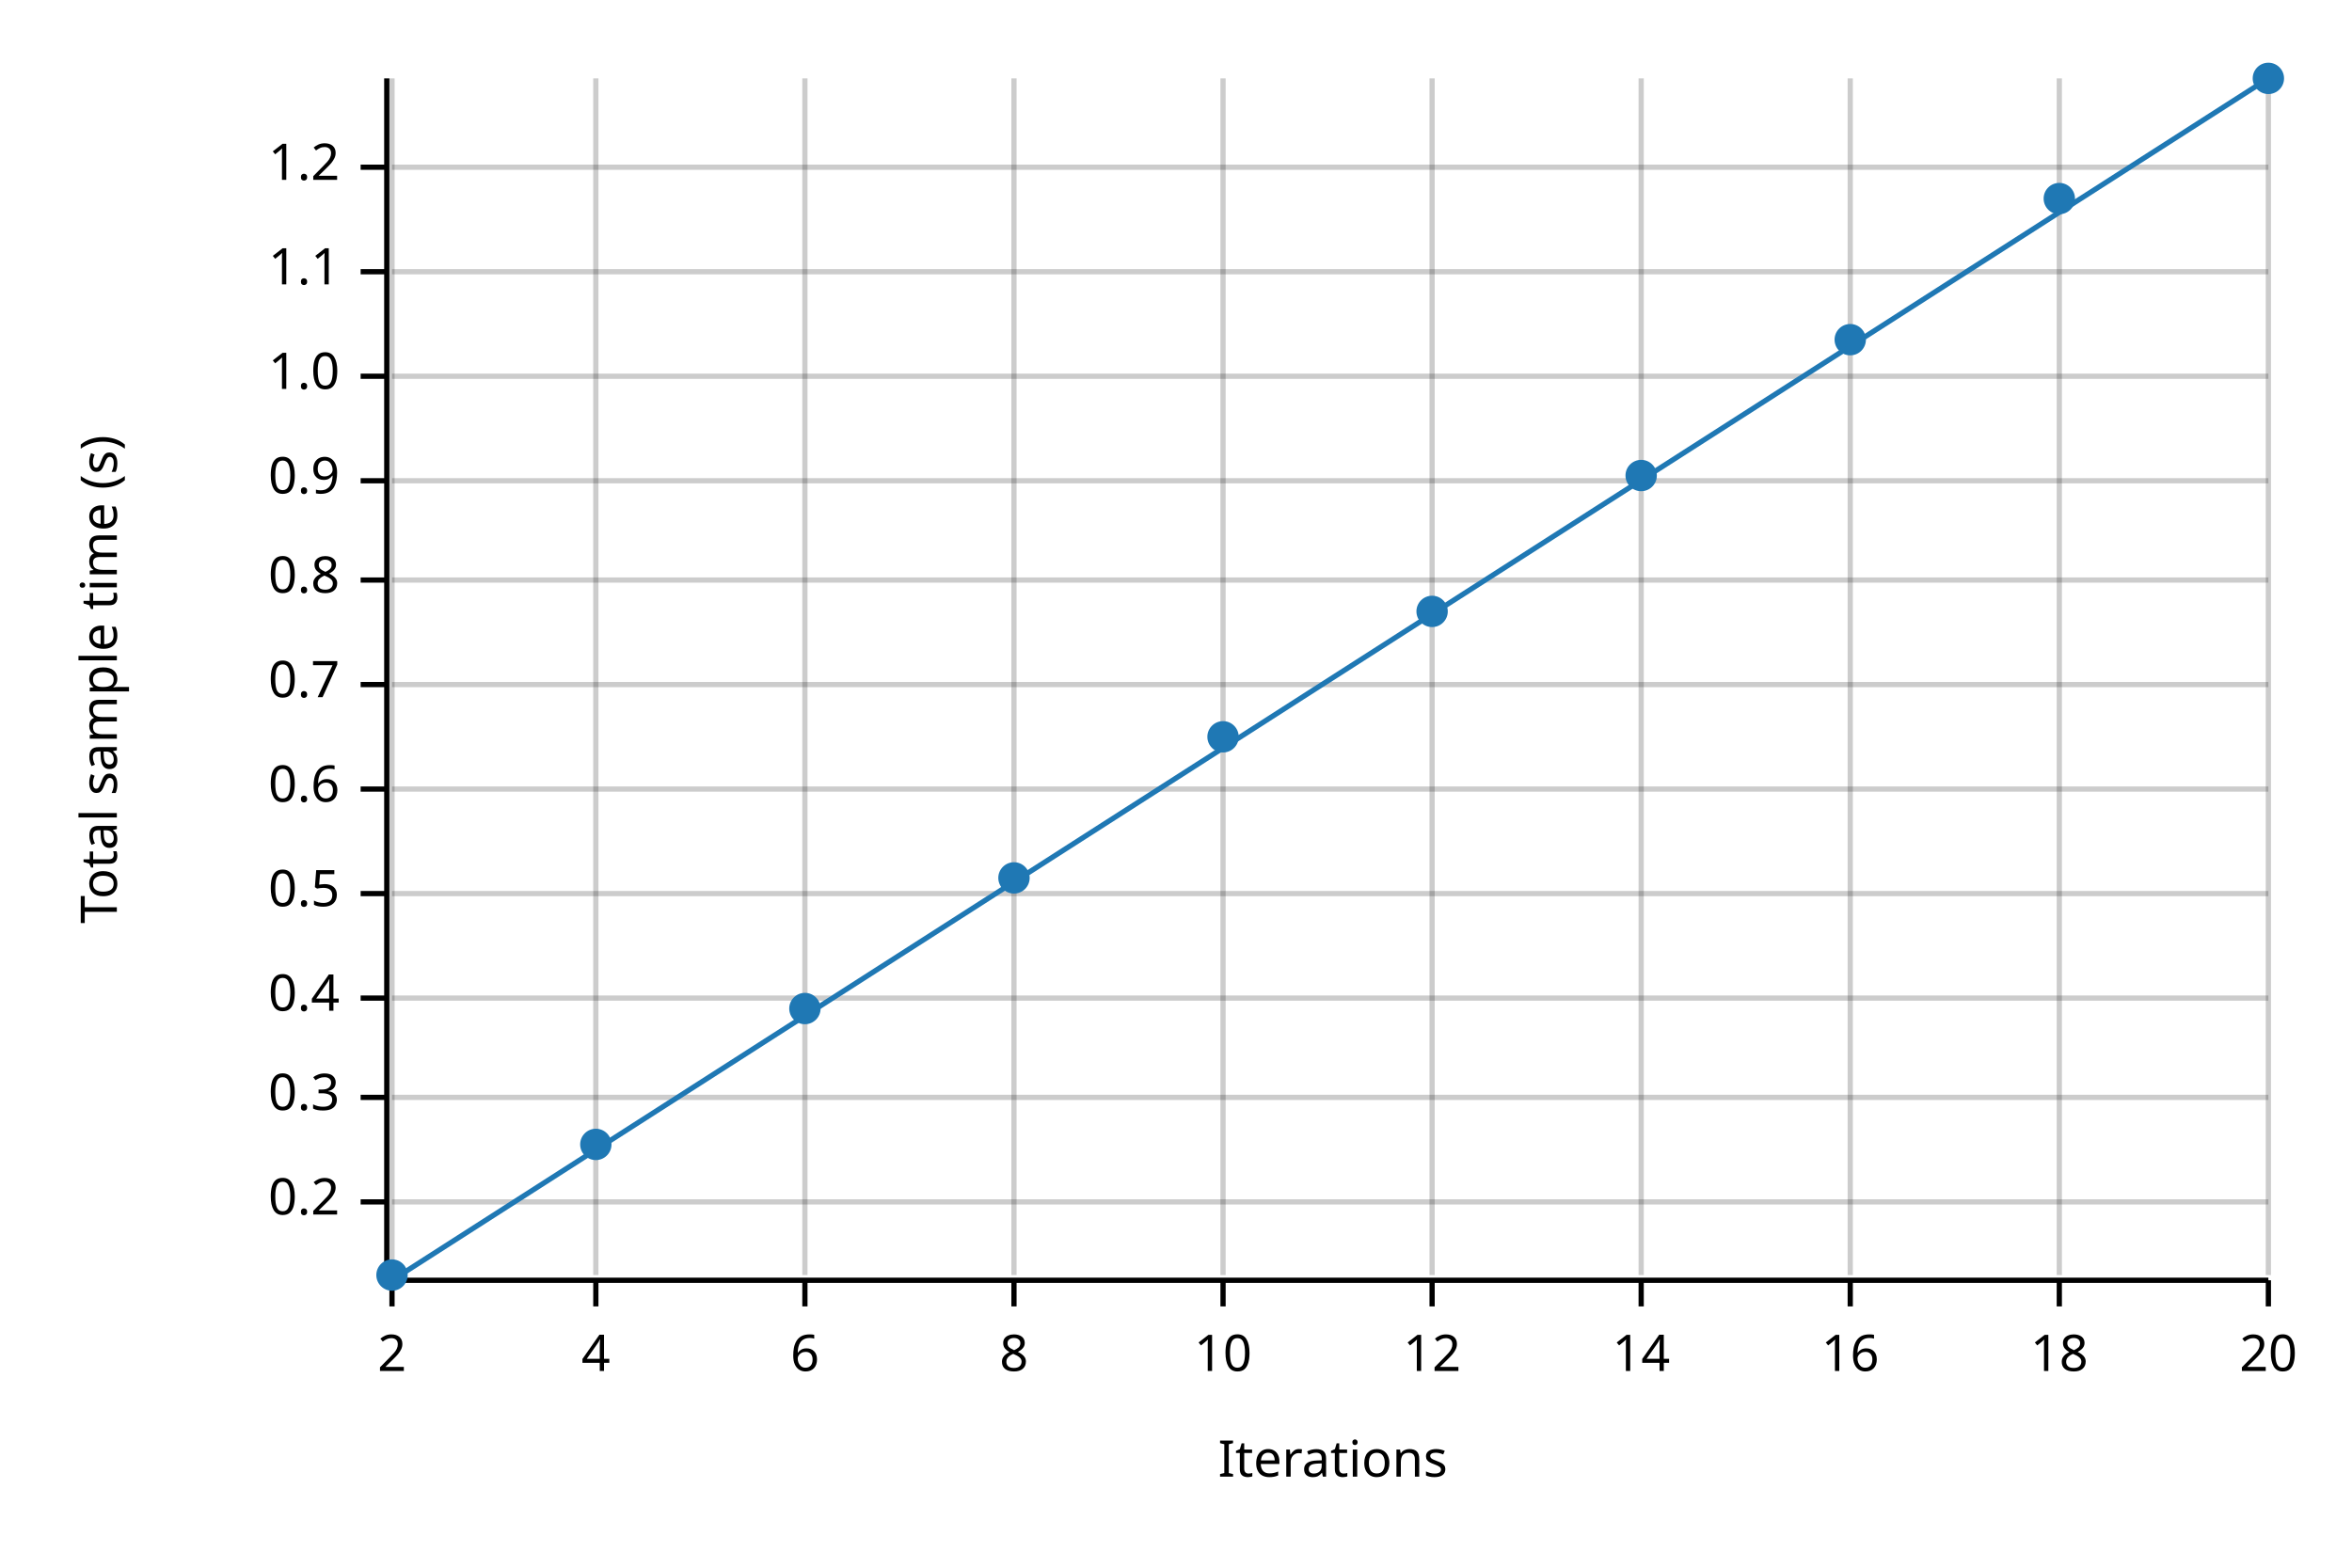
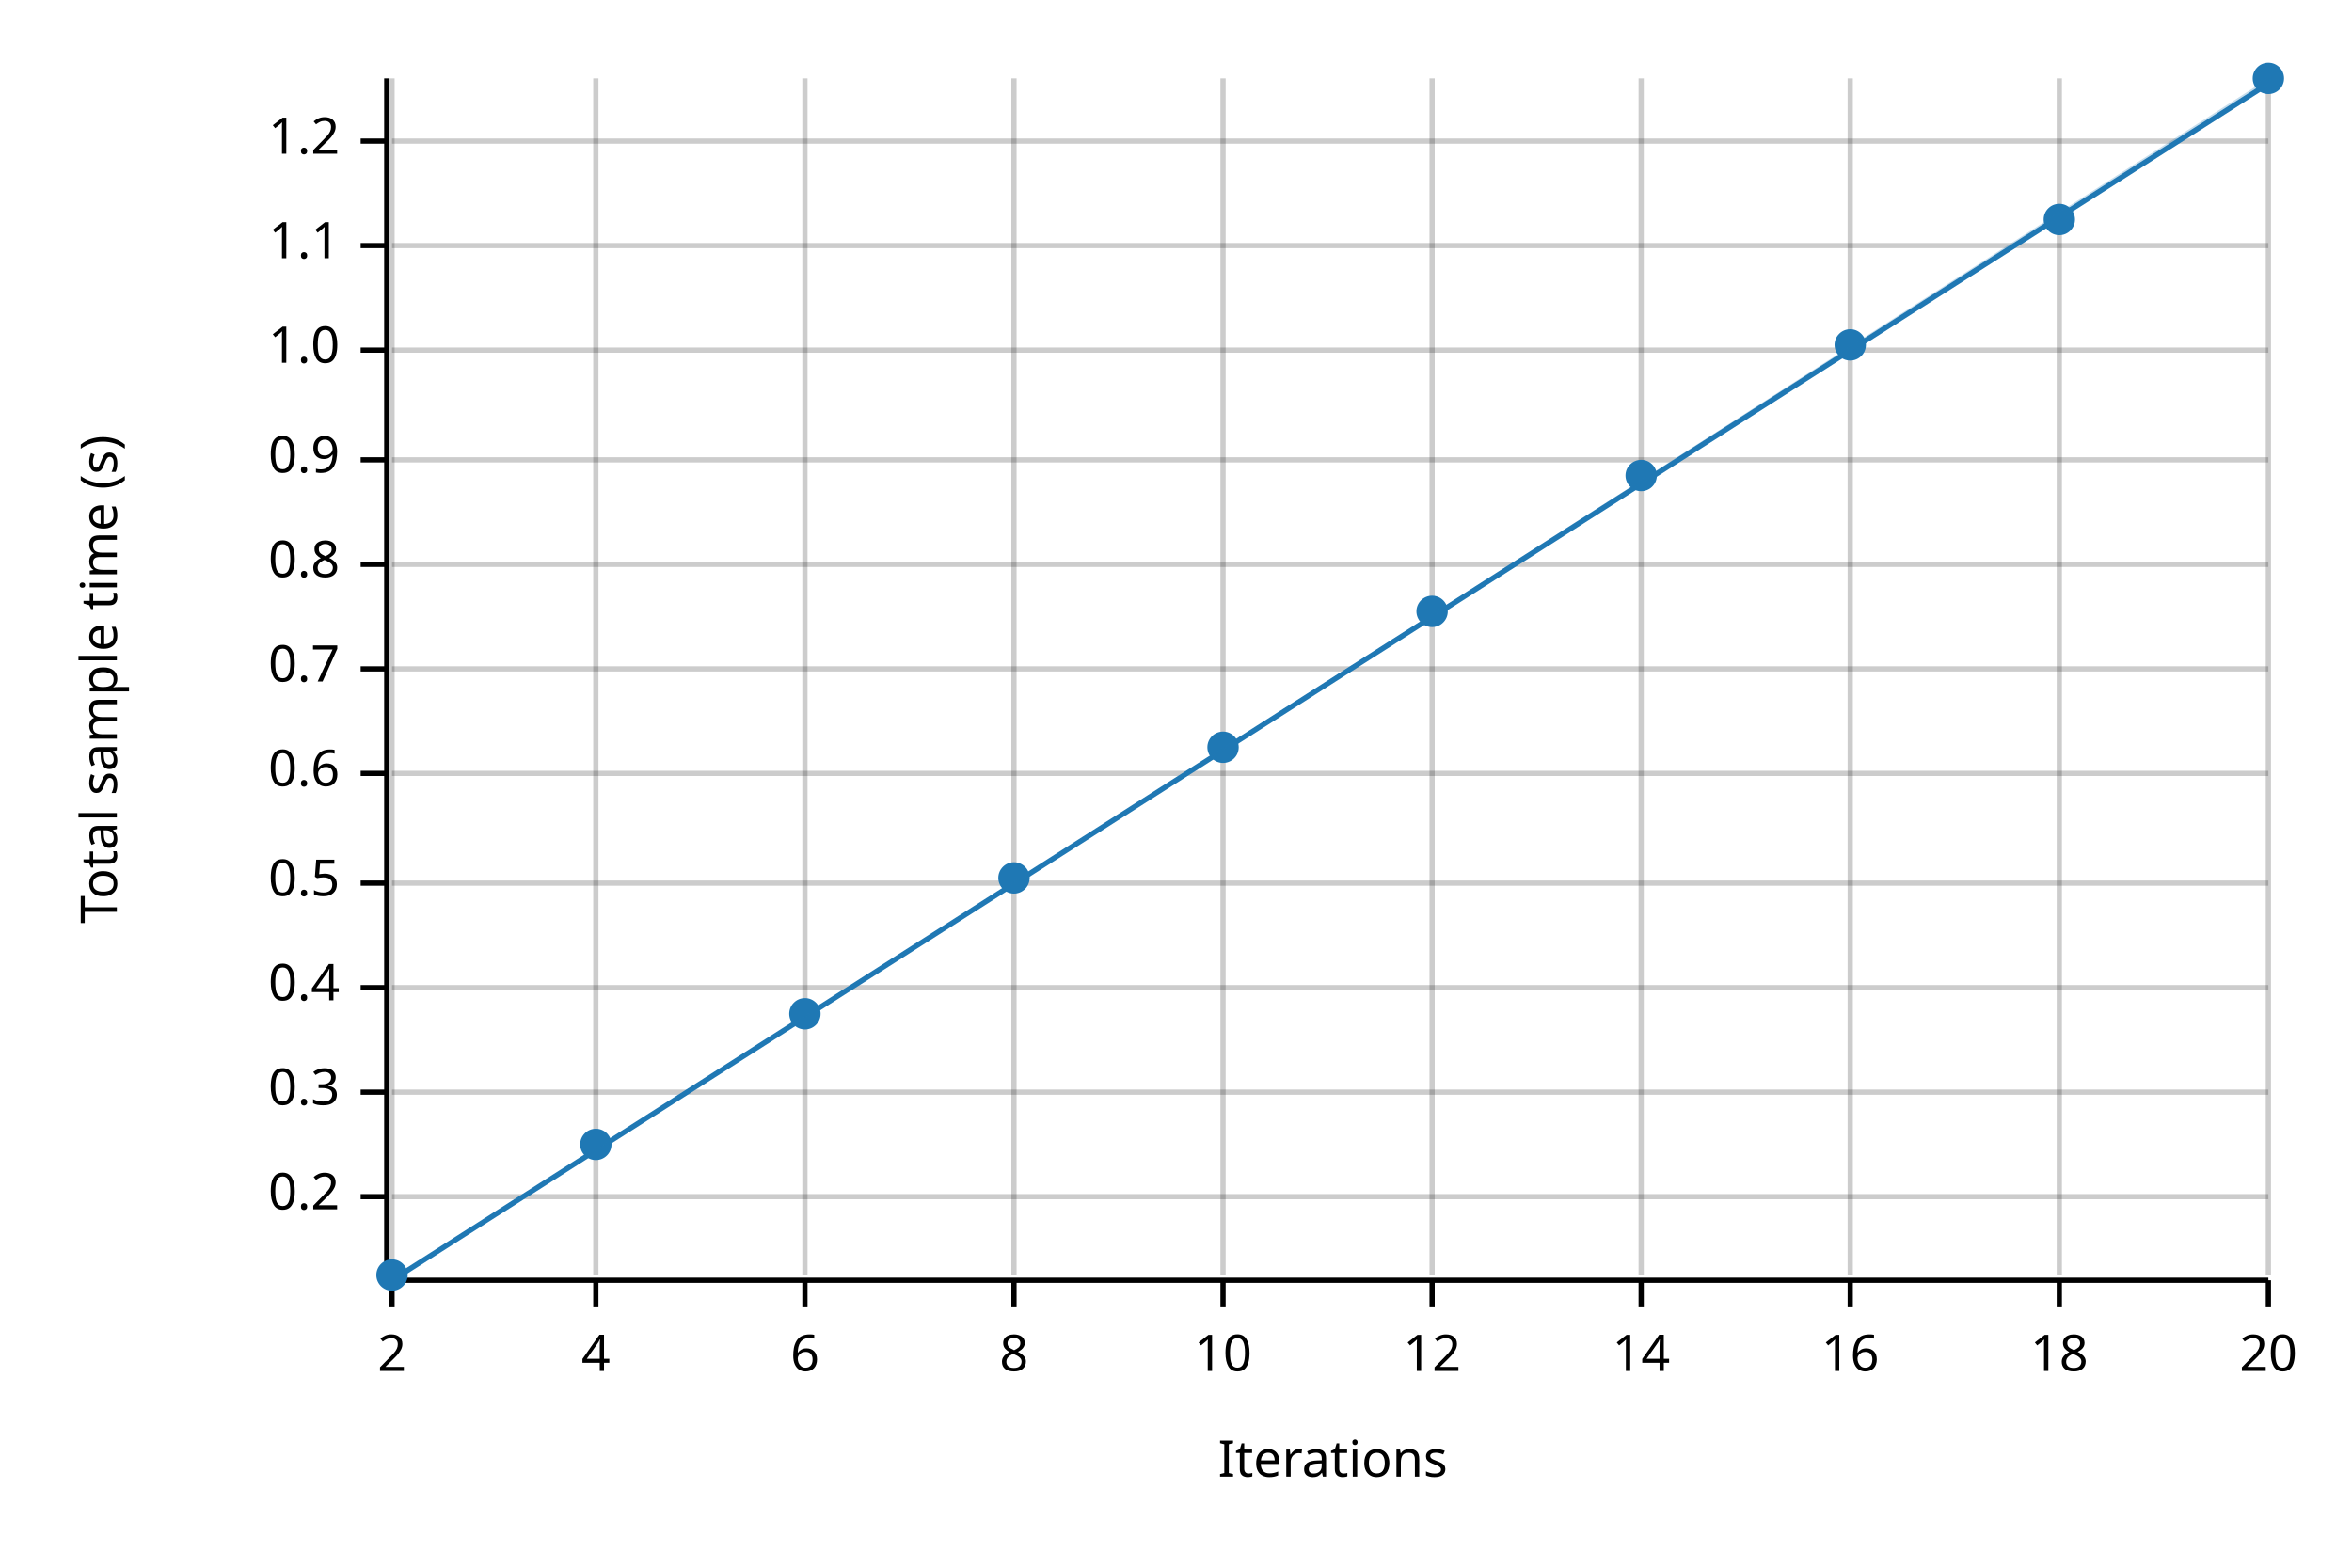
<svg xmlns="http://www.w3.org/2000/svg" width="450" height="300" viewBox="0 0 450 300">
  <text x="15" y="130" dy="0.76em" text-anchor="middle" font-family="sans-serif" font-size="9.677" opacity="1" fill="#000000" transform="rotate(270, 15, 130)">
Total sample time (s)
</text>
  <text x="255" y="285" dy="-0.5ex" text-anchor="middle" font-family="sans-serif" font-size="9.677" opacity="1" fill="#000000">
Iterations
</text>
  <line opacity="0.2" stroke="#000000" stroke-width="1" x1="75" y1="244" x2="75" y2="15" />
  <line opacity="0.2" stroke="#000000" stroke-width="1" x1="114" y1="244" x2="114" y2="15" />
  <line opacity="0.2" stroke="#000000" stroke-width="1" x1="154" y1="244" x2="154" y2="15" />
  <line opacity="0.2" stroke="#000000" stroke-width="1" x1="194" y1="244" x2="194" y2="15" />
  <line opacity="0.2" stroke="#000000" stroke-width="1" x1="234" y1="244" x2="234" y2="15" />
  <line opacity="0.2" stroke="#000000" stroke-width="1" x1="274" y1="244" x2="274" y2="15" />
  <line opacity="0.2" stroke="#000000" stroke-width="1" x1="314" y1="244" x2="314" y2="15" />
  <line opacity="0.2" stroke="#000000" stroke-width="1" x1="354" y1="244" x2="354" y2="15" />
  <line opacity="0.2" stroke="#000000" stroke-width="1" x1="394" y1="244" x2="394" y2="15" />
  <line opacity="0.2" stroke="#000000" stroke-width="1" x1="434" y1="244" x2="434" y2="15" />
-   <line opacity="0.2" stroke="#000000" stroke-width="1" x1="75" y1="230" x2="434" y2="230" />
-   <line opacity="0.2" stroke="#000000" stroke-width="1" x1="75" y1="210" x2="434" y2="210" />
-   <line opacity="0.2" stroke="#000000" stroke-width="1" x1="75" y1="191" x2="434" y2="191" />
-   <line opacity="0.2" stroke="#000000" stroke-width="1" x1="75" y1="171" x2="434" y2="171" />
-   <line opacity="0.2" stroke="#000000" stroke-width="1" x1="75" y1="151" x2="434" y2="151" />
-   <line opacity="0.2" stroke="#000000" stroke-width="1" x1="75" y1="131" x2="434" y2="131" />
-   <line opacity="0.2" stroke="#000000" stroke-width="1" x1="75" y1="111" x2="434" y2="111" />
-   <line opacity="0.2" stroke="#000000" stroke-width="1" x1="75" y1="92" x2="434" y2="92" />
-   <line opacity="0.2" stroke="#000000" stroke-width="1" x1="75" y1="72" x2="434" y2="72" />
-   <line opacity="0.2" stroke="#000000" stroke-width="1" x1="75" y1="52" x2="434" y2="52" />
-   <line opacity="0.2" stroke="#000000" stroke-width="1" x1="75" y1="32" x2="434" y2="32" />
+   <line opacity="0.2" stroke="#000000" stroke-width="1" x1="75" y1="229" x2="434" y2="229" />
+   <line opacity="0.2" stroke="#000000" stroke-width="1" x1="75" y1="209" x2="434" y2="209" />
+   <line opacity="0.2" stroke="#000000" stroke-width="1" x1="75" y1="189" x2="434" y2="189" />
+   <line opacity="0.2" stroke="#000000" stroke-width="1" x1="75" y1="169" x2="434" y2="169" />
+   <line opacity="0.2" stroke="#000000" stroke-width="1" x1="75" y1="148" x2="434" y2="148" />
+   <line opacity="0.2" stroke="#000000" stroke-width="1" x1="75" y1="128" x2="434" y2="128" />
+   <line opacity="0.2" stroke="#000000" stroke-width="1" x1="75" y1="108" x2="434" y2="108" />
+   <line opacity="0.2" stroke="#000000" stroke-width="1" x1="75" y1="88" x2="434" y2="88" />
+   <line opacity="0.2" stroke="#000000" stroke-width="1" x1="75" y1="67" x2="434" y2="67" />
+   <line opacity="0.2" stroke="#000000" stroke-width="1" x1="75" y1="47" x2="434" y2="47" />
+   <line opacity="0.2" stroke="#000000" stroke-width="1" x1="75" y1="27" x2="434" y2="27" />
  <polyline fill="none" opacity="1" stroke="#000000" stroke-width="1" points="74,15 74,244 " />
-   <text x="65" y="230" dy="0.5ex" text-anchor="end" font-family="sans-serif" font-size="9.677" opacity="1" fill="#000000">
+   <text x="65" y="229" dy="0.5ex" text-anchor="end" font-family="sans-serif" font-size="9.677" opacity="1" fill="#000000">
0.2
</text>
-   <polyline fill="none" opacity="1" stroke="#000000" stroke-width="1" points="69,230 74,230 " />
-   <text x="65" y="210" dy="0.5ex" text-anchor="end" font-family="sans-serif" font-size="9.677" opacity="1" fill="#000000">
+   <polyline fill="none" opacity="1" stroke="#000000" stroke-width="1" points="69,229 74,229 " />
+   <text x="65" y="209" dy="0.5ex" text-anchor="end" font-family="sans-serif" font-size="9.677" opacity="1" fill="#000000">
0.3
</text>
-   <polyline fill="none" opacity="1" stroke="#000000" stroke-width="1" points="69,210 74,210 " />
-   <text x="65" y="191" dy="0.5ex" text-anchor="end" font-family="sans-serif" font-size="9.677" opacity="1" fill="#000000">
+   <polyline fill="none" opacity="1" stroke="#000000" stroke-width="1" points="69,209 74,209 " />
+   <text x="65" y="189" dy="0.5ex" text-anchor="end" font-family="sans-serif" font-size="9.677" opacity="1" fill="#000000">
0.4
</text>
-   <polyline fill="none" opacity="1" stroke="#000000" stroke-width="1" points="69,191 74,191 " />
-   <text x="65" y="171" dy="0.5ex" text-anchor="end" font-family="sans-serif" font-size="9.677" opacity="1" fill="#000000">
+   <polyline fill="none" opacity="1" stroke="#000000" stroke-width="1" points="69,189 74,189 " />
+   <text x="65" y="169" dy="0.5ex" text-anchor="end" font-family="sans-serif" font-size="9.677" opacity="1" fill="#000000">
0.5
</text>
-   <polyline fill="none" opacity="1" stroke="#000000" stroke-width="1" points="69,171 74,171 " />
-   <text x="65" y="151" dy="0.5ex" text-anchor="end" font-family="sans-serif" font-size="9.677" opacity="1" fill="#000000">
+   <polyline fill="none" opacity="1" stroke="#000000" stroke-width="1" points="69,169 74,169 " />
+   <text x="65" y="148" dy="0.5ex" text-anchor="end" font-family="sans-serif" font-size="9.677" opacity="1" fill="#000000">
0.6
</text>
-   <polyline fill="none" opacity="1" stroke="#000000" stroke-width="1" points="69,151 74,151 " />
-   <text x="65" y="131" dy="0.5ex" text-anchor="end" font-family="sans-serif" font-size="9.677" opacity="1" fill="#000000">
+   <polyline fill="none" opacity="1" stroke="#000000" stroke-width="1" points="69,148 74,148 " />
+   <text x="65" y="128" dy="0.5ex" text-anchor="end" font-family="sans-serif" font-size="9.677" opacity="1" fill="#000000">
0.7
</text>
-   <polyline fill="none" opacity="1" stroke="#000000" stroke-width="1" points="69,131 74,131 " />
-   <text x="65" y="111" dy="0.5ex" text-anchor="end" font-family="sans-serif" font-size="9.677" opacity="1" fill="#000000">
+   <polyline fill="none" opacity="1" stroke="#000000" stroke-width="1" points="69,128 74,128 " />
+   <text x="65" y="108" dy="0.5ex" text-anchor="end" font-family="sans-serif" font-size="9.677" opacity="1" fill="#000000">
0.8
</text>
-   <polyline fill="none" opacity="1" stroke="#000000" stroke-width="1" points="69,111 74,111 " />
-   <text x="65" y="92" dy="0.5ex" text-anchor="end" font-family="sans-serif" font-size="9.677" opacity="1" fill="#000000">
+   <polyline fill="none" opacity="1" stroke="#000000" stroke-width="1" points="69,108 74,108 " />
+   <text x="65" y="88" dy="0.5ex" text-anchor="end" font-family="sans-serif" font-size="9.677" opacity="1" fill="#000000">
0.9
</text>
-   <polyline fill="none" opacity="1" stroke="#000000" stroke-width="1" points="69,92 74,92 " />
-   <text x="65" y="72" dy="0.5ex" text-anchor="end" font-family="sans-serif" font-size="9.677" opacity="1" fill="#000000">
+   <polyline fill="none" opacity="1" stroke="#000000" stroke-width="1" points="69,88 74,88 " />
+   <text x="65" y="67" dy="0.5ex" text-anchor="end" font-family="sans-serif" font-size="9.677" opacity="1" fill="#000000">
1.0
</text>
-   <polyline fill="none" opacity="1" stroke="#000000" stroke-width="1" points="69,72 74,72 " />
-   <text x="65" y="52" dy="0.5ex" text-anchor="end" font-family="sans-serif" font-size="9.677" opacity="1" fill="#000000">
+   <polyline fill="none" opacity="1" stroke="#000000" stroke-width="1" points="69,67 74,67 " />
+   <text x="65" y="47" dy="0.5ex" text-anchor="end" font-family="sans-serif" font-size="9.677" opacity="1" fill="#000000">
1.1
</text>
-   <polyline fill="none" opacity="1" stroke="#000000" stroke-width="1" points="69,52 74,52 " />
-   <text x="65" y="32" dy="0.5ex" text-anchor="end" font-family="sans-serif" font-size="9.677" opacity="1" fill="#000000">
+   <polyline fill="none" opacity="1" stroke="#000000" stroke-width="1" points="69,47 74,47 " />
+   <text x="65" y="27" dy="0.5ex" text-anchor="end" font-family="sans-serif" font-size="9.677" opacity="1" fill="#000000">
1.2
</text>
-   <polyline fill="none" opacity="1" stroke="#000000" stroke-width="1" points="69,32 74,32 " />
+   <polyline fill="none" opacity="1" stroke="#000000" stroke-width="1" points="69,27 74,27 " />
  <polyline fill="none" opacity="1" stroke="#000000" stroke-width="1" points="75,245 434,245 " />
  <text x="75" y="255" dy="0.76em" text-anchor="middle" font-family="sans-serif" font-size="9.677" opacity="1" fill="#000000">
2
</text>
  <polyline fill="none" opacity="1" stroke="#000000" stroke-width="1" points="75,245 75,250 " />
  <text x="114" y="255" dy="0.76em" text-anchor="middle" font-family="sans-serif" font-size="9.677" opacity="1" fill="#000000">
4
</text>
  <polyline fill="none" opacity="1" stroke="#000000" stroke-width="1" points="114,245 114,250 " />
  <text x="154" y="255" dy="0.76em" text-anchor="middle" font-family="sans-serif" font-size="9.677" opacity="1" fill="#000000">
6
</text>
  <polyline fill="none" opacity="1" stroke="#000000" stroke-width="1" points="154,245 154,250 " />
  <text x="194" y="255" dy="0.76em" text-anchor="middle" font-family="sans-serif" font-size="9.677" opacity="1" fill="#000000">
8
</text>
  <polyline fill="none" opacity="1" stroke="#000000" stroke-width="1" points="194,245 194,250 " />
  <text x="234" y="255" dy="0.76em" text-anchor="middle" font-family="sans-serif" font-size="9.677" opacity="1" fill="#000000">
10
</text>
  <polyline fill="none" opacity="1" stroke="#000000" stroke-width="1" points="234,245 234,250 " />
  <text x="274" y="255" dy="0.76em" text-anchor="middle" font-family="sans-serif" font-size="9.677" opacity="1" fill="#000000">
12
</text>
  <polyline fill="none" opacity="1" stroke="#000000" stroke-width="1" points="274,245 274,250 " />
  <text x="314" y="255" dy="0.76em" text-anchor="middle" font-family="sans-serif" font-size="9.677" opacity="1" fill="#000000">
14
</text>
  <polyline fill="none" opacity="1" stroke="#000000" stroke-width="1" points="314,245 314,250 " />
  <text x="354" y="255" dy="0.76em" text-anchor="middle" font-family="sans-serif" font-size="9.677" opacity="1" fill="#000000">
16
</text>
  <polyline fill="none" opacity="1" stroke="#000000" stroke-width="1" points="354,245 354,250 " />
  <text x="394" y="255" dy="0.76em" text-anchor="middle" font-family="sans-serif" font-size="9.677" opacity="1" fill="#000000">
18
</text>
  <polyline fill="none" opacity="1" stroke="#000000" stroke-width="1" points="394,245 394,250 " />
  <text x="434" y="255" dy="0.76em" text-anchor="middle" font-family="sans-serif" font-size="9.677" opacity="1" fill="#000000">
20
</text>
  <polyline fill="none" opacity="1" stroke="#000000" stroke-width="1" points="434,245 434,250 " />
  <circle cx="75" cy="244" r="3" opacity="1" fill="#1F78B4" stroke="none" stroke-width="1" />
  <circle cx="114" cy="219" r="3" opacity="1" fill="#1F78B4" stroke="none" stroke-width="1" />
-   <circle cx="154" cy="193" r="3" opacity="1" fill="#1F78B4" stroke="none" stroke-width="1" />
+   <circle cx="154" cy="194" r="3" opacity="1" fill="#1F78B4" stroke="none" stroke-width="1" />
  <circle cx="194" cy="168" r="3" opacity="1" fill="#1F78B4" stroke="none" stroke-width="1" />
-   <circle cx="234" cy="141" r="3" opacity="1" fill="#1F78B4" stroke="none" stroke-width="1" />
+   <circle cx="234" cy="143" r="3" opacity="1" fill="#1F78B4" stroke="none" stroke-width="1" />
  <circle cx="274" cy="117" r="3" opacity="1" fill="#1F78B4" stroke="none" stroke-width="1" />
  <circle cx="314" cy="91" r="3" opacity="1" fill="#1F78B4" stroke="none" stroke-width="1" />
-   <circle cx="354" cy="65" r="3" opacity="1" fill="#1F78B4" stroke="none" stroke-width="1" />
-   <circle cx="394" cy="38" r="3" opacity="1" fill="#1F78B4" stroke="none" stroke-width="1" />
+   <circle cx="354" cy="66" r="3" opacity="1" fill="#1F78B4" stroke="none" stroke-width="1" />
+   <circle cx="394" cy="42" r="3" opacity="1" fill="#1F78B4" stroke="none" stroke-width="1" />
  <circle cx="434" cy="15" r="3" opacity="1" fill="#1F78B4" stroke="none" stroke-width="1" />
-   <polyline fill="none" opacity="1" stroke="#1F78B4" stroke-width="1" points="75,245 434,15 " />
-   <polygon opacity="0.25" fill="#1F78B4" points="75,245 434,15 434,15 " />
+   <polyline fill="none" opacity="1" stroke="#1F78B4" stroke-width="1" points="75,245 434,16 " />
+   <polygon opacity="0.25" fill="#1F78B4" points="75,245 434,16 434,15 " />
</svg>
